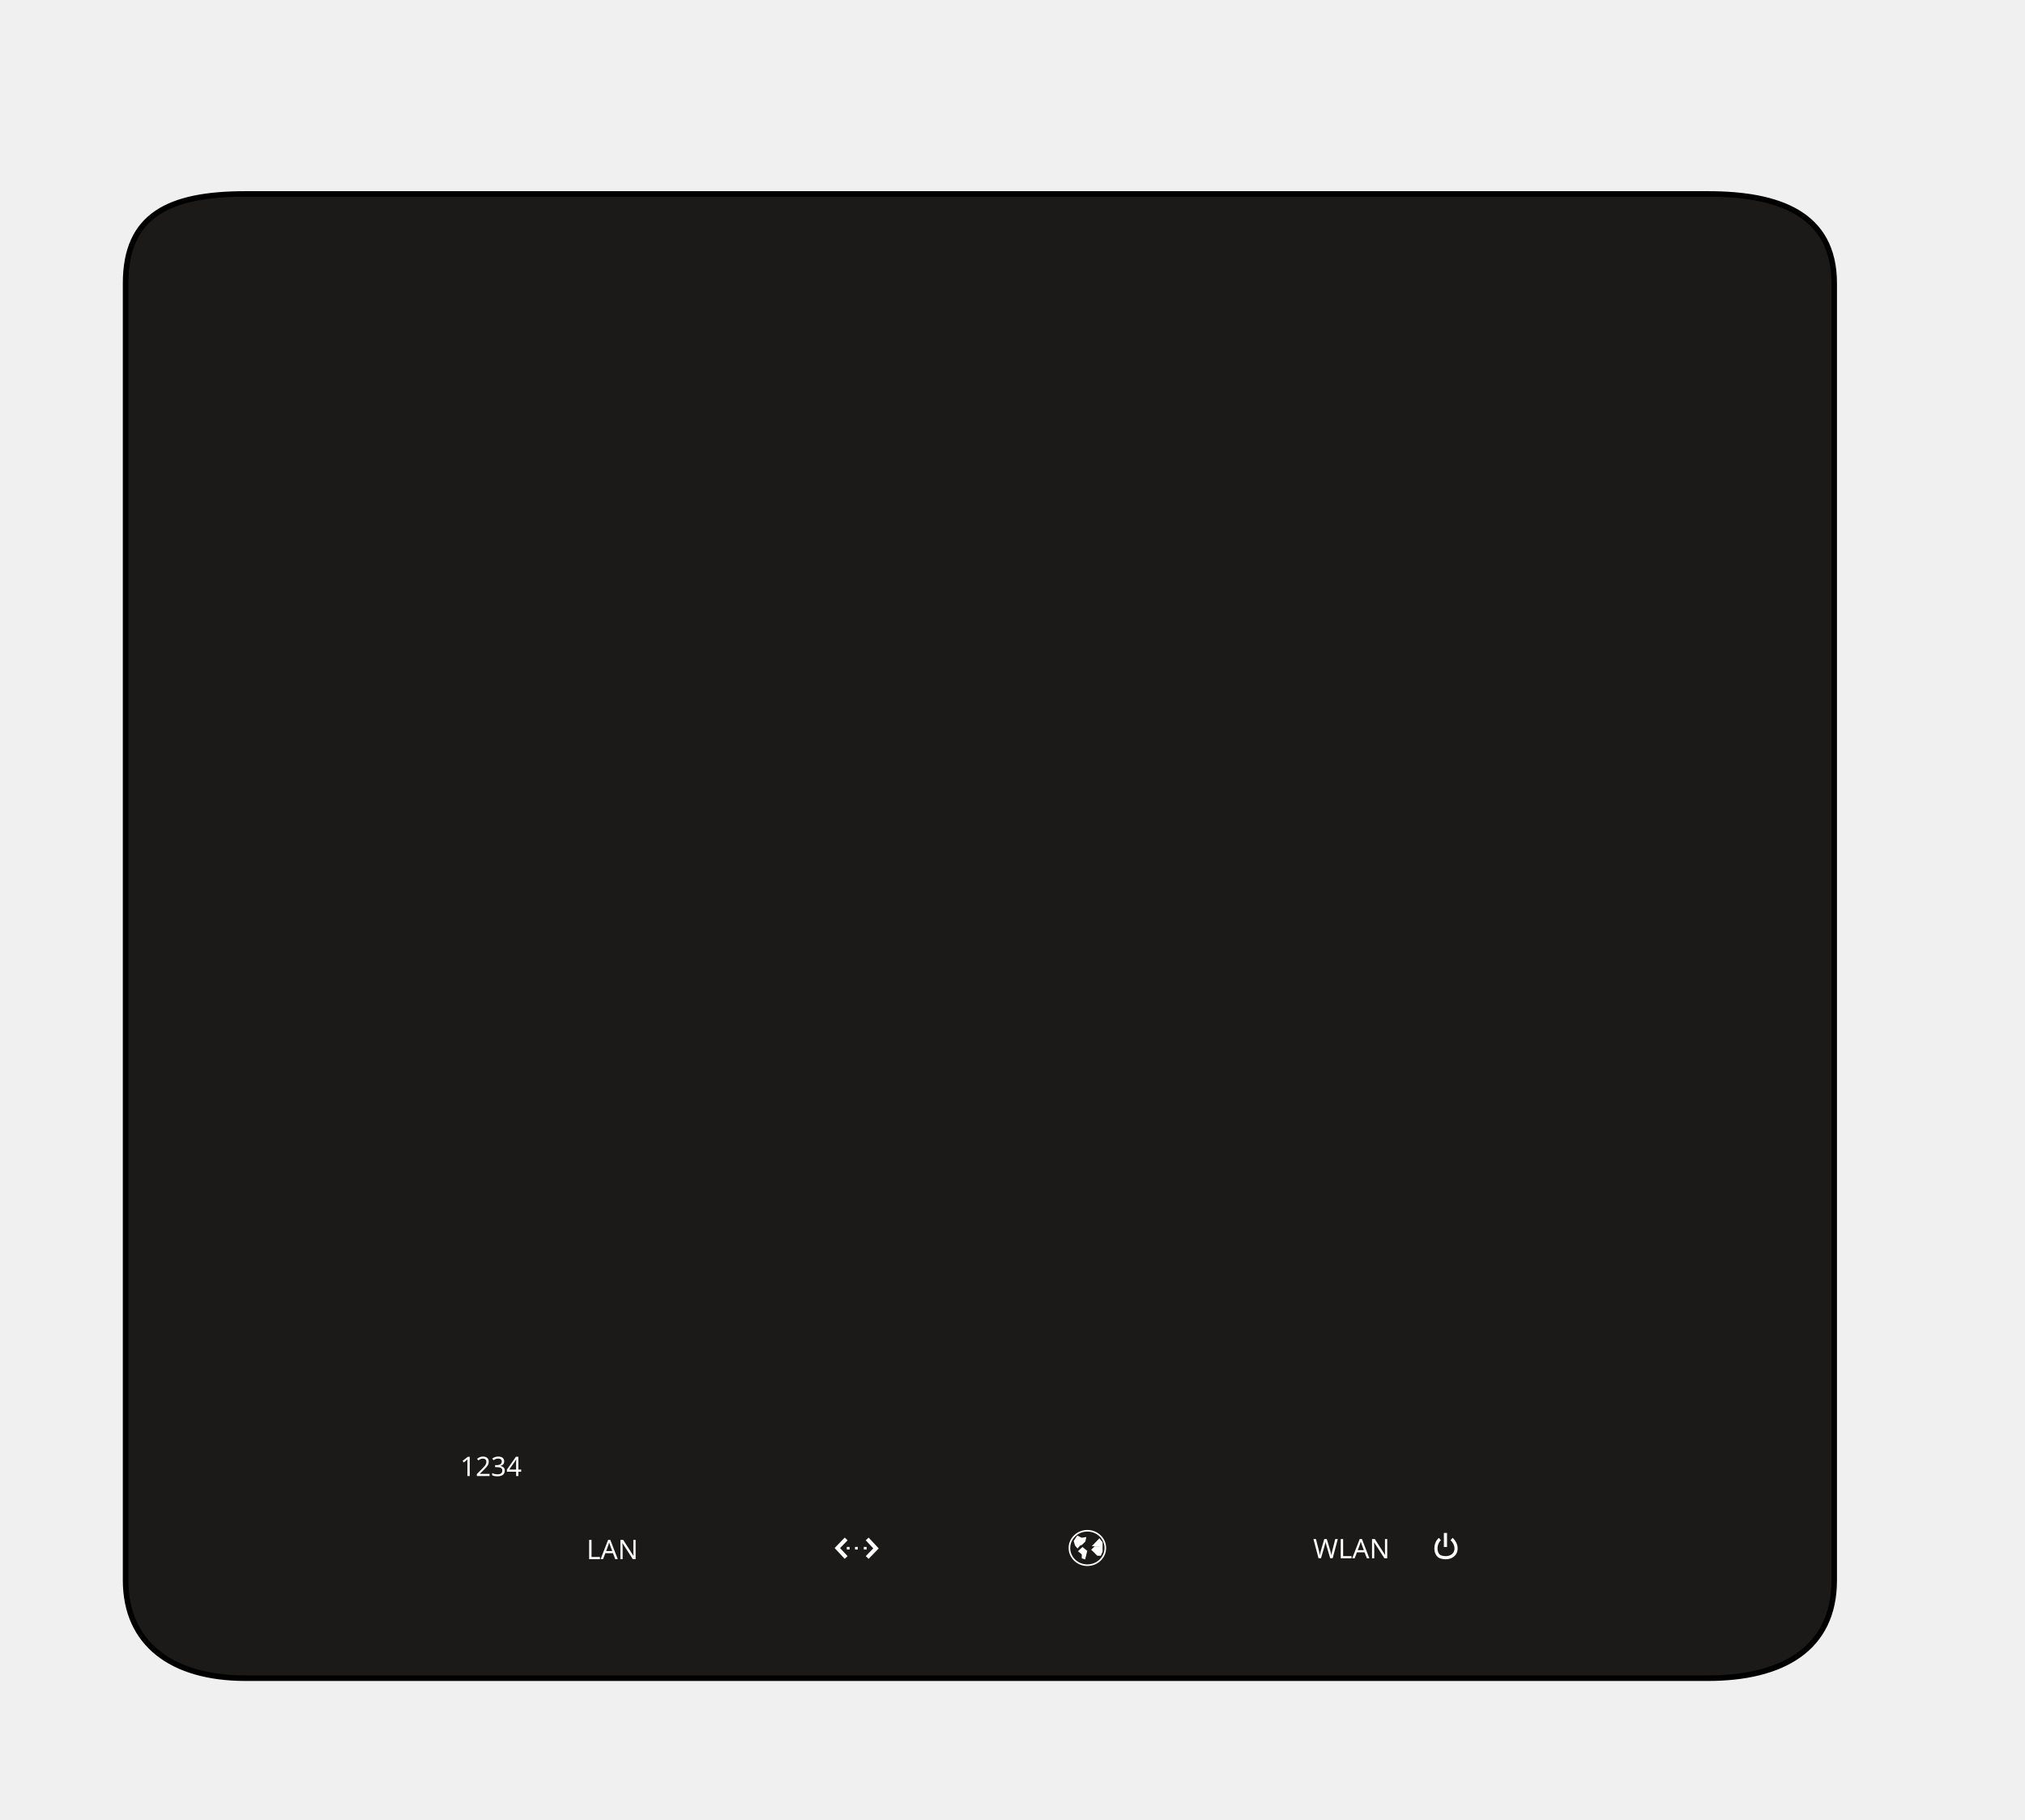
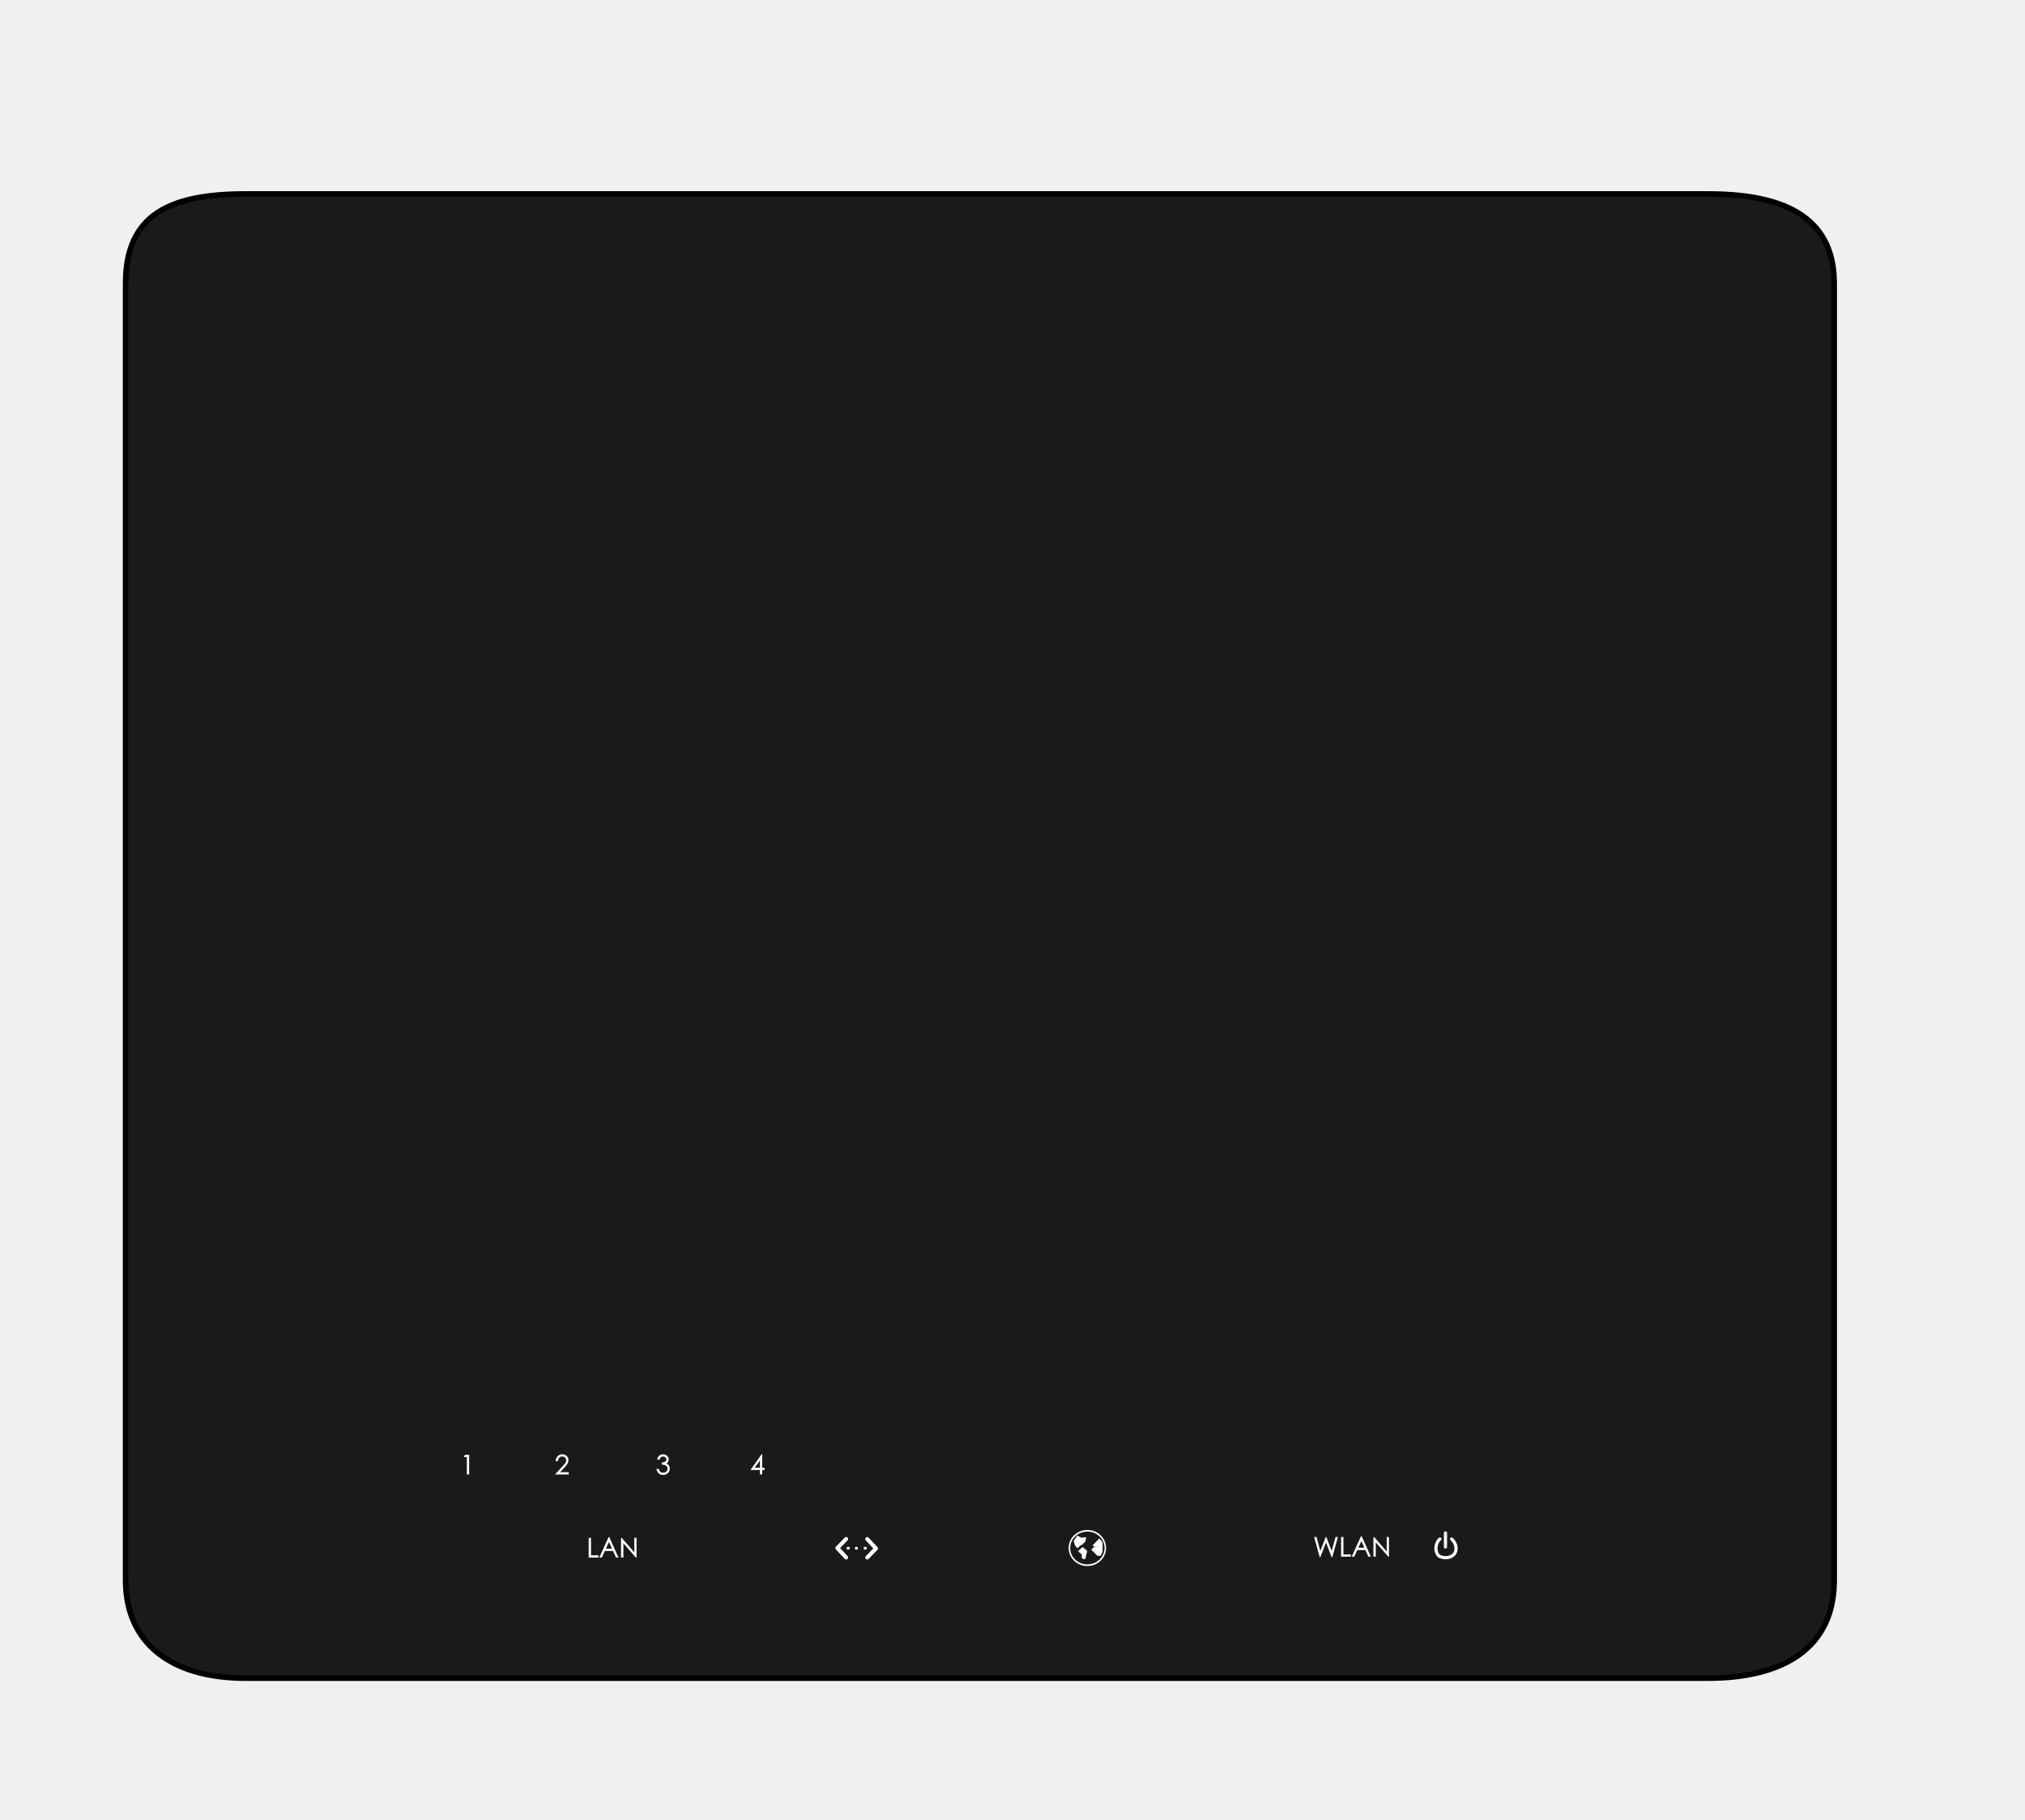
- <svg xmlns="http://www.w3.org/2000/svg" viewBox="0 0 1600 1437.5" height="1437.5" width="1600">
-   <path d="M194.021 153.237h1155.454c55.988 0 99.775 15.638 99.775 70.652v1024.764c0 54.002-40.7 77.376-99.775 77.376H194.021c-58.952 0-94.792-27.781-94.792-77.376V223.889c0-53.964 34.352-70.651 94.792-70.651z" fill="#1b1a19" fill-rule="evenodd" stroke="#000" stroke-width="4.375" stroke-miterlimit="10" />
-   <path d="M1137.703 1216.095c-4.6 3.971-3.96 12.777.808 14.161 2.424.704 4.825.877 7.179 0 6.516-2.426 5.823-10.235 1.212-14.161" fill="none" stroke="#fefefd" stroke-width="2.5" stroke-miterlimit="10" />
-   <path d="M1142.086 1211.276v11.079" fill="#6dbd48" fill-rule="evenodd" stroke="#fefefd" stroke-width="2.5" stroke-miterlimit="10" />
-   <path d="M668.55 1216.015l-6.939 7.19 6.939 7.448M685.197 1230.652l6.94-7.19-6.94-7.447" fill="none" stroke="#fff" stroke-width="3.125" stroke-miterlimit="10" />
-   <path d="M669.069 1224.351h2.206v-2.048h-2.206v2.048zM675.553 1224.351h2.206v-2.048h-2.206v2.048zM682.506 1224.351h2.207v-2.048h-2.207v2.048z" fill="#fff" fill-rule="evenodd" />
-   <text style="-inkscape-font-specification:STHeitiSC-Medium" transform="matrix(1.25 0 0 1.25 363.6 1166.298)" font-weight="500" font-size="17" font-family="STHeitiSC" fill="#fff">
-     <tspan y="0" x="0 59.687 123.624 183.311">1234</tspan>
-   </text>
-   <text style="-inkscape-font-specification:STHeitiSC-Medium" transform="matrix(1.25 0 0 1.25 463.421 1231.96)" font-weight="500" font-size="17" font-family="STHeitiSC" fill="#fff">
-     <tspan y="0" x="0 7.854 20.434">LAN</tspan>
-   </text>
-   <text style="-inkscape-font-specification:STHeitiSC-Medium" transform="matrix(1.25 0 0 1.25 1037.523 1231.275)" font-weight="500" font-size="17" font-family="STHeitiSC" fill="#fff">
-     <tspan y="0" x="0 16.32 24.174 36.754">WLAN</tspan>
-   </text>
-   <path d="M859.156 1209.537c7.834 0 14.193 6.098 14.193 13.61 0 7.51-6.359 13.608-14.193 13.608-7.833 0-14.192-6.098-14.192-13.609s6.358-13.608 14.192-13.608z" fill="none" stroke="#fff" stroke-miterlimit="10" stroke-width="1.25" />
-   <path d="M864.103 1221.138h5.278v1.348h-4.233l-2.072 2.002 4.22 4.178h2.085l1.175-2.808v-7.022l-1.911-2.403-4.542 4.705zM851.39 1222.591l1.521-1.747 1.659-.73 2.42-2.379.529-2.499-2.949.469-3.18-1.569-2.374 3.599.929 3.109 1.445 1.747zM855.359 1223.186l2.994 2.488-1.387 5.717-1.607-.522v-2.972l-2.699-2.223 2.699-2.488z" fill="#fff" fill-rule="evenodd" stroke="#fff" stroke-miterlimit="10" stroke-width="1.25" />
+ <svg xmlns="http://www.w3.org/2000/svg" clip-rule="evenodd" fill-rule="evenodd" stroke-linejoin="round" stroke-miterlimit="1.414" version="1.1" viewBox="0 0 1280 1150">
+   <path d="m155.22 122.59h924.37c44.78 0 79.81 12.51 79.81 56.52v819.81c0 43.198-32.56 61.898-79.81 61.898h-924.37c-47.162 0-75.834-22.22-75.834-61.898v-819.81c0-43.166 27.482-56.52 75.834-56.52z" fill="#1b1a19" stroke="#000" stroke-width="3.5px" />
+   <g id="Power" transform="matrix(.64747 0 0 .64747 681.54 403.66)">
+     <g transform="matrix(1.0215 0 0 1.0215 -7.1918 -20.592)">
+       <path d="m352.71 880.78c-5.564 4.804-4.789 15.455 0.978 17.129 2.933 0.851 5.837 1.06 8.683 0 7.882-2.935 7.043-12.38 1.468-17.129" fill="none" stroke="#fefefd" stroke-linecap="round" stroke-width="3.02px" />
+     </g>
+     <g transform="translate(.27631 -2.3967)">
+       <path d="m358.25 875.58v13.69" fill="#6dbd48" stroke="#fefefd" stroke-linecap="round" stroke-width="3.09px" />
+     </g>
+   </g>
+   <g id="lan" transform="translate(263.68 370.79)">
+     <path d="m271.16 602.03-5.552 5.752 5.552 5.958" fill="none" stroke="#fff" stroke-linecap="round" stroke-width="2.5px" />
+     <g transform="matrix(-1 5.5511e-17 -5.5511e-17 -1 555.65 1215.8)">
+       <path d="m271.16 602.03-5.552 5.752 5.552 5.958" fill="none" stroke="#fff" stroke-linecap="round" stroke-width="2.5px" />
+     </g>
+     <g transform="translate(.090349 .094651)">
+       <rect x="271.49" y="606.96" width="1.765" height="1.639" fill="#fff" />
+     </g>
+     <g transform="translate(5.2774 .094651)">
+       <rect x="271.49" y="606.96" width="1.765" height="1.639" fill="#fff" />
+     </g>
+     <g transform="translate(10.84 .094651)">
+       <rect x="271.49" y="606.96" width="1.765" height="1.639" fill="#fff" />
+     </g>
+   </g>
+   <g transform="matrix(1.3931 0 0 1.3931 72.586 -20.629)" fill="#fff" fill-rule="nonzero">
+     <path d="m160.76 683.84h-1.037v-7.907h-1.452l0.634-1.026h1.855v8.933z" />
+     <path d="m205.95 683.84h-6.236l3.478-3.758c0.586-0.619 1.001-1.107 1.245-1.465s0.366-0.764 0.366-1.22-0.177-0.854-0.531-1.196c-0.353-0.342-0.793-0.513-1.318-0.513-0.524 0-0.962 0.186-1.311 0.556-0.35 0.37-0.55 0.897-0.598 1.58h-1.013c0.04-0.96 0.346-1.723 0.915-2.288 0.57-0.565 1.259-0.848 2.068-0.848 0.81 0 1.481 0.262 2.014 0.787s0.799 1.165 0.799 1.922c0 0.553-0.146 1.07-0.439 1.55s-0.736 1.037-1.33 1.672l-2.05 2.208h3.941v1.013z" />
+     <path d="m250.31 678.82c0.48 0.235 0.852 0.561 1.116 0.976 0.265 0.415 0.397 0.866 0.397 1.354 0 0.798-0.291 1.483-0.873 2.057-0.581 0.573-1.316 0.86-2.202 0.86-0.798 0-1.45-0.23-1.959-0.69-0.508-0.459-0.852-1.141-1.031-2.044h1.037c0.155 0.578 0.385 1.007 0.69 1.288 0.305 0.28 0.74 0.421 1.305 0.421 0.566 0 1.04-0.177 1.422-0.531s0.574-0.799 0.574-1.336-0.218-0.964-0.653-1.282c-0.435-0.317-1.076-0.484-1.922-0.5v-0.976c0.61 0 1.102-0.13 1.476-0.391 0.375-0.26 0.562-0.583 0.562-0.97 0-0.386-0.145-0.708-0.434-0.964-0.288-0.256-0.638-0.384-1.049-0.384s-0.744 0.116-1.001 0.347c-0.256 0.232-0.474 0.584-0.653 1.056h-1.061c0.179-0.781 0.504-1.379 0.976-1.794s1.054-0.622 1.745-0.622c0.692 0 1.292 0.228 1.8 0.683 0.509 0.456 0.763 1.009 0.763 1.66 0 0.748-0.342 1.342-1.025 1.782z" />
+     <path d="m294.8 681.81h-1.061v2.038h-1.038v-2.038h-4.283l5.016-7.114h0.305v6.101h1.061v1.013zm-2.099-1.013v-3.294l-2.33 3.294h2.33z" />
+     <path d="m219.43 721.55h-4.43v-8.933h1.062v7.92h3.368v1.013z" />
+     <path d="m228.52 721.55h-1.11l-1.379-2.99h-3.686l-1.367 2.99h-1.159l4.222-9.287h0.318l4.161 9.287zm-2.965-4.051-1.355-3.015-1.367 3.015h2.722z" />
+     <path d="m236.73 721.55h-0.318l-5.662-6.48v6.48h-1.074v-8.933h0.318l5.699 6.566v-6.566h1.037v8.933z" />
+   </g>
+   <g transform="matrix(1.3931 0 0 1.3931 611.72 31.352)" fill="#fff" fill-rule="nonzero">
+     <path d="m167.96 674.91-2.563 9.153h-0.305l-2.538-6.675-2.587 6.675h-0.293l-2.514-9.153h1.086l1.721 6.322 2.441-6.322h0.292l2.417 6.334 1.757-6.334h1.086z" />
+     <path d="m173.82 683.84h-4.43v-8.933h1.061v7.92h3.369v1.013z" />
+     <path d="m182.91 683.84h-1.111l-1.378-2.99h-3.686l-1.367 2.99h-1.159l4.222-9.286h0.318l4.161 9.286zm-2.965-4.051-1.355-3.014-1.367 3.014h2.722z" />
+     <path d="m191.12 683.84h-0.318l-5.662-6.48v6.48h-1.074v-8.933h0.318l5.698 6.566v-6.566h1.038v8.933z" />
+   </g>
+   <g id="Globe" transform="matrix(.71136 0 0 .71136 380.79 346.35)">
+     <g transform="matrix(.90867 0 0 1 39.854 0)">
+       <ellipse cx="430.36" cy="888.68" rx="17.566" ry="15.305" fill="none" stroke="#fff" stroke-linecap="round" stroke-width="1.47px" />
+     </g>
+     <path d="m436.47 886.42h5.937v1.516h-4.761l-2.33 2.251 4.747 4.699h2.344l1.321-3.159v-7.896l-2.15-2.702-5.108 5.291z" fill="#fff" stroke="#fff" stroke-linecap="round" stroke-width="1.41px" />
+     <path d="m422.18 888.05 1.711-1.965 1.866-0.821 2.721-2.674 0.595-2.811-3.316 0.527-3.577-1.764-2.67 4.048 1.045 3.495 1.625 1.965z" fill="#fff" stroke="#fff" stroke-linecap="round" stroke-width="1.41px" />
+     <path d="m426.64 888.72 3.366 2.798-1.558 6.43-1.808-0.588v-3.341l-3.035-2.501 3.035-2.798z" fill="#fff" stroke="#fff" stroke-linecap="round" stroke-width="1.41px" />
+   </g>
</svg>
